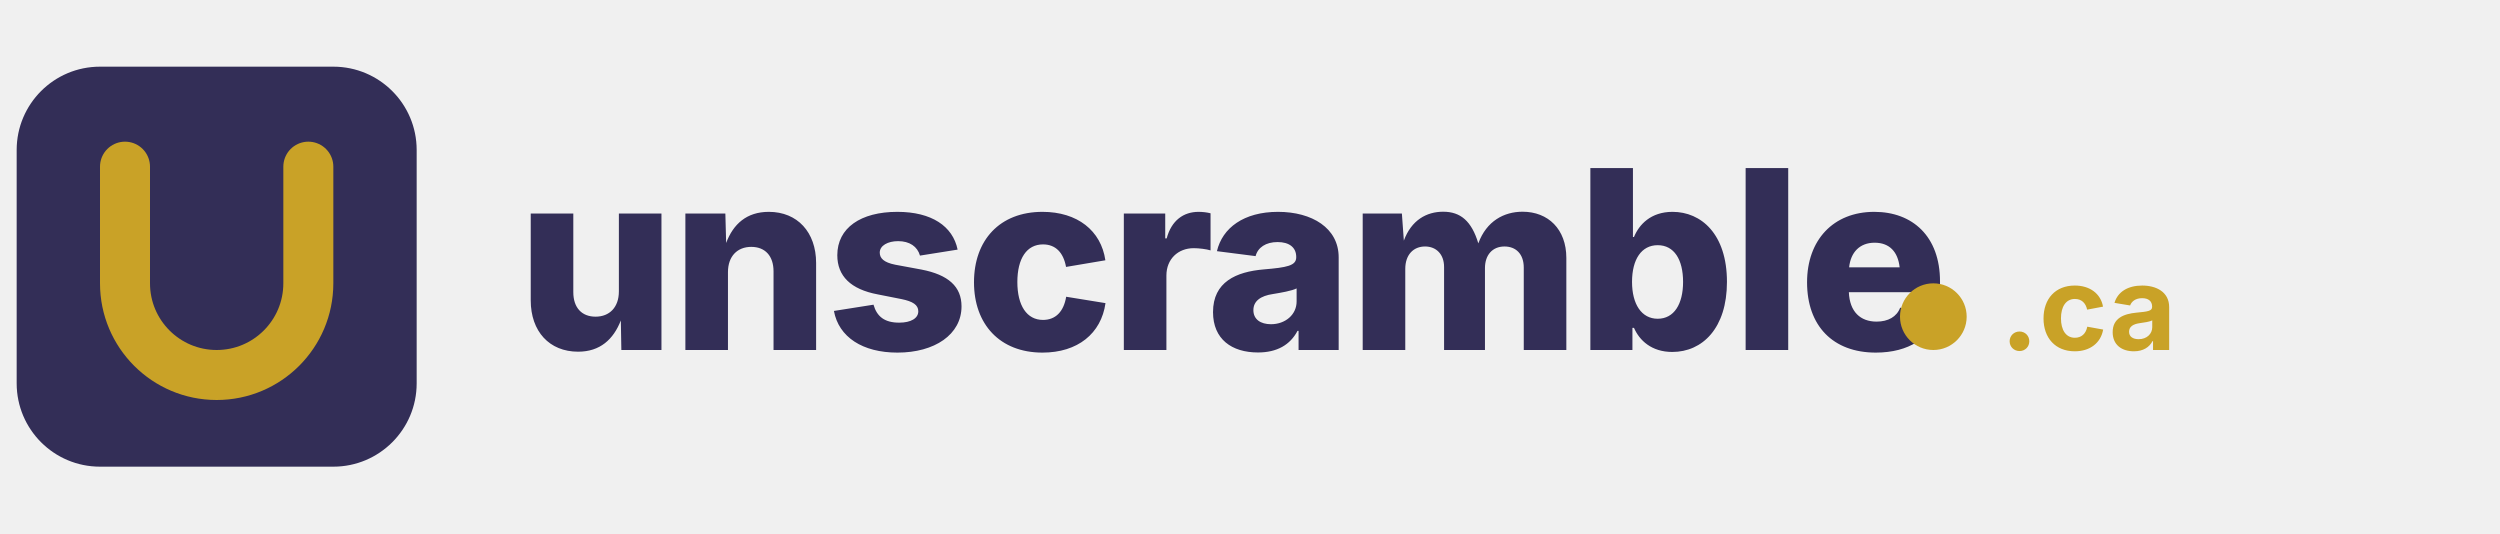
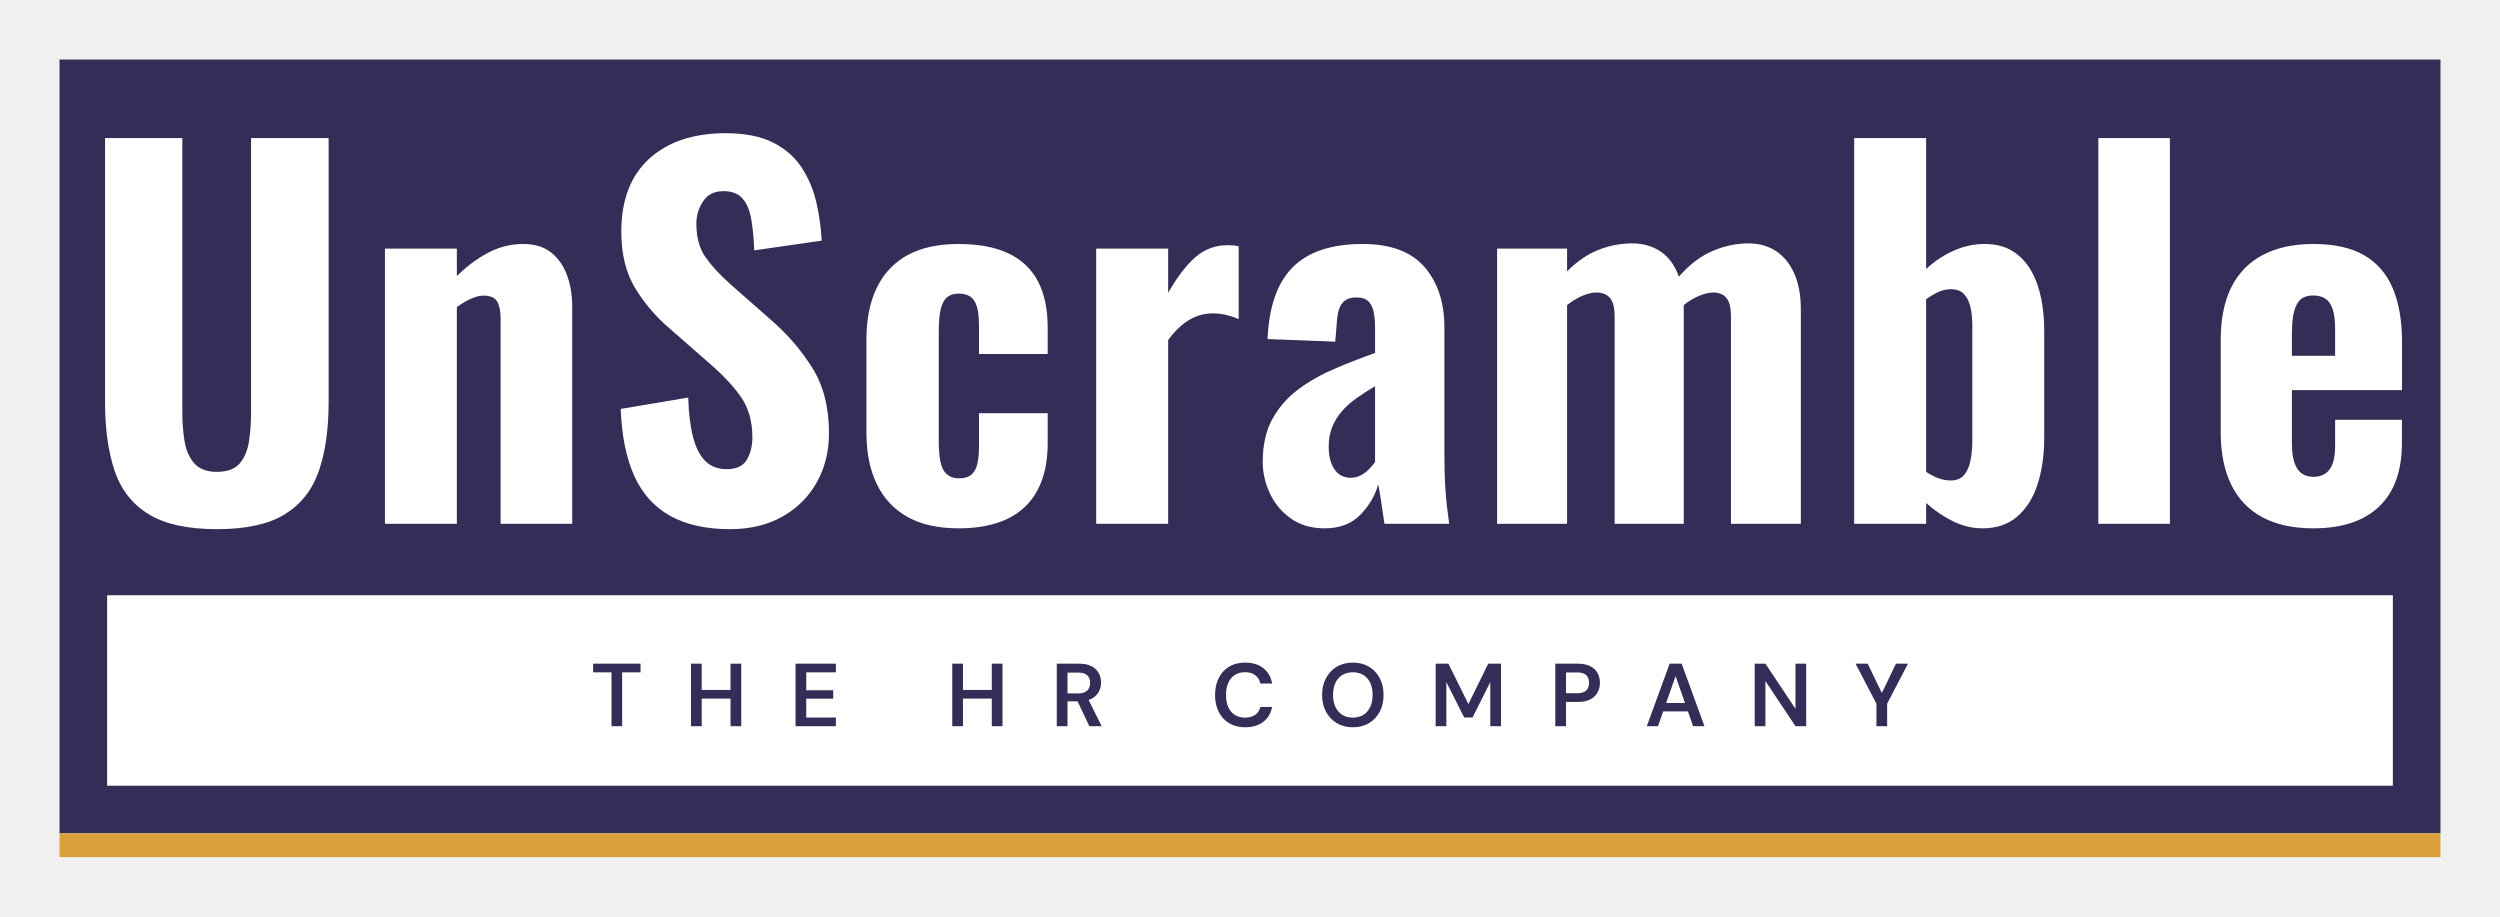
- <svg xmlns="http://www.w3.org/2000/svg" width="300" height="64" viewBox="0 0 300 64">
-   <rect x="2" y="8" width="48" height="48" rx="10" fill="#332E57" />
-   <path d="M15 20v14a11 11 0 0 0 22 0V20" fill="none" stroke="#C9A227" stroke-width="6" stroke-linecap="round" />
-   <text x="62" y="42" font-family="Inter,Segoe UI,Arial,sans-serif" font-size="30" font-weight="800" fill="#332E57" letter-spacing="-0.5">unscramble</text>
-   <circle cx="232" cy="38" r="4" fill="#C9A227" />
-   <text x="240" y="42" font-family="Inter,Segoe UI,Arial,sans-serif" font-size="14" font-weight="700" fill="#C9A227">.ca</text>
+ <svg xmlns="http://www.w3.org/2000/svg" viewBox="0 0 420 154" width="420" height="154">
+   <rect x="10" y="10" width="400" height="130" fill="#332E57" />
+   <path fill="#FFFFFF" d="M36.44 88.90Q29.09 88.90 24.98 86.39Q20.87 83.87 19.26 79.11Q17.65 74.34 17.65 67.54V23.20H30.63V69.33Q30.63 71.79 31.00 74.09Q31.38 76.40 32.63 77.83Q33.88 79.27 36.44 79.27Q39.08 79.27 40.29 77.83Q41.50 76.40 41.84 74.09Q42.18 71.79 42.18 69.33V23.20H55.21V67.54Q55.21 74.34 53.57 79.11Q51.93 83.87 47.86 86.39Q43.80 88.90 36.44 88.90ZM64.67 88.0V41.76H76.75V46.38Q79.26 43.90 82.03 42.45Q84.80 40.99 87.91 40.99Q90.77 40.99 92.56 42.40Q94.36 43.81 95.24 46.19Q96.13 48.57 96.13 51.50V88.0H84.10V53.48Q84.10 51.63 83.51 50.64Q82.91 49.66 81.24 49.66Q80.30 49.66 79.12 50.19Q77.94 50.71 76.75 51.60V88.0ZM122.62 88.90Q116.64 88.90 112.64 86.69Q108.63 84.48 106.59 80.02Q104.54 75.56 104.28 68.70L115.62 66.79Q115.74 70.80 116.45 73.50Q117.16 76.19 118.55 77.51Q119.93 78.82 122.05 78.82Q124.56 78.82 125.48 77.21Q126.40 75.60 126.40 73.49Q126.40 69.41 124.46 66.66Q122.53 63.92 119.30 61.14L112.57 55.25Q109.00 52.20 106.69 48.38Q104.38 44.55 104.38 38.92Q104.38 30.92 109.09 26.65Q113.80 22.38 121.91 22.38Q126.82 22.38 129.93 23.98Q133.04 25.58 134.75 28.26Q136.46 30.94 137.17 34.10Q137.89 37.26 138.04 40.43L126.71 42.06Q126.60 39.12 126.22 36.88Q125.85 34.64 124.77 33.38Q123.70 32.11 121.53 32.11Q119.24 32.11 118.12 33.82Q116.99 35.52 116.99 37.60Q116.99 41.06 118.56 43.26Q120.13 45.47 122.81 47.84L129.36 53.60Q133.48 57.12 136.38 61.65Q139.27 66.19 139.27 72.77Q139.27 77.38 137.21 81.05Q135.14 84.72 131.41 86.81Q127.68 88.90 122.62 88.90ZM161.04 88.76Q155.86 88.76 152.44 86.83Q149.01 84.89 147.29 81.30Q145.56 77.71 145.56 72.69V57.08Q145.56 51.93 147.30 48.34Q149.03 44.76 152.45 42.87Q155.88 40.99 161.04 40.99Q166.01 40.99 169.34 42.53Q172.67 44.08 174.34 47.19Q176.01 50.31 176.01 55.05V59.47H164.47V54.71Q164.47 52.62 164.10 51.46Q163.73 50.29 162.97 49.81Q162.22 49.32 161.05 49.32Q159.85 49.32 159.11 49.94Q158.37 50.55 158.04 51.95Q157.71 53.35 157.71 55.82V74.03Q157.71 77.75 158.55 79.06Q159.39 80.36 161.13 80.36Q162.41 80.36 163.13 79.80Q163.84 79.24 164.16 78.07Q164.47 76.89 164.47 75.07V69.42H176.01V74.51Q176.01 79.15 174.30 82.35Q172.59 85.56 169.26 87.16Q165.93 88.76 161.04 88.76ZM184.16 88.0V41.76H196.25V49.20Q198.56 45.15 200.87 43.17Q203.17 41.19 206.24 41.19Q206.81 41.19 207.25 41.23Q207.68 41.26 208.10 41.40V53.61Q207.20 53.21 206.09 52.93Q204.98 52.65 203.76 52.65Q201.57 52.65 199.71 53.79Q197.85 54.93 196.25 57.13V88.0ZM222.55 88.76Q219.20 88.76 216.87 87.11Q214.54 85.45 213.34 82.89Q212.14 80.32 212.14 77.60Q212.14 73.28 213.80 70.32Q215.46 67.36 218.20 65.35Q220.94 63.34 224.29 61.92Q227.64 60.49 231.01 59.30V54.95Q231.01 53.41 230.75 52.30Q230.50 51.18 229.84 50.58Q229.19 49.97 227.88 49.97Q226.62 49.97 225.92 50.52Q225.22 51.07 224.93 52.04Q224.64 53.02 224.58 54.26L224.32 57.40L212.95 56.96Q213.30 48.77 217.19 44.88Q221.09 40.99 228.94 40.99Q235.95 40.99 239.30 44.84Q242.66 48.70 242.66 55.06V76.56Q242.66 79.29 242.78 81.41Q242.90 83.54 243.10 85.16Q243.30 86.79 243.46 88.0H232.59Q232.35 86.27 232.02 84.16Q231.70 82.04 231.54 81.38Q230.74 84.23 228.52 86.50Q226.30 88.76 222.55 88.76ZM226.92 80.27Q227.82 80.27 228.60 79.86Q229.37 79.46 230.00 78.82Q230.63 78.18 231.01 77.62V64.88Q229.32 65.88 227.88 66.90Q226.43 67.93 225.40 69.14Q224.36 70.34 223.79 71.78Q223.22 73.21 223.22 75.02Q223.22 77.45 224.20 78.86Q225.17 80.27 226.92 80.27ZM251.51 88.0V41.76H263.27V45.59Q265.78 43.07 268.54 41.98Q271.31 40.89 274.21 40.89Q276.96 40.89 279.00 42.27Q281.04 43.64 282.05 46.48Q284.71 43.44 287.70 42.17Q290.68 40.89 293.75 40.89Q296.37 40.89 298.34 42.16Q300.30 43.43 301.42 45.92Q302.54 48.40 302.54 51.99V88.0H290.80V53.18Q290.80 50.95 290.03 50.04Q289.27 49.14 287.81 49.14Q286.80 49.14 285.45 49.70Q284.10 50.26 282.87 51.26Q282.87 51.45 282.87 51.62Q282.87 51.78 282.87 51.99V88.0H271.26V53.18Q271.26 50.95 270.46 50.04Q269.66 49.14 268.20 49.14Q267.13 49.14 265.82 49.70Q264.51 50.26 263.27 51.26V88.0ZM333.06 88.76Q330.52 88.76 328.12 87.58Q325.72 86.41 323.59 84.51V88.0H311.50V23.20H323.59V45.18Q325.80 43.17 328.30 42.08Q330.79 40.99 333.38 40.99Q336.22 40.99 338.15 42.21Q340.08 43.43 341.25 45.51Q342.42 47.60 342.92 50.17Q343.43 52.74 343.43 55.39V73.45Q343.43 77.89 342.32 81.34Q341.20 84.79 338.91 86.77Q336.62 88.76 333.06 88.76ZM327.71 80.72Q329.20 80.72 329.97 79.80Q330.74 78.89 331.04 77.38Q331.35 75.87 331.35 74.02V54.63Q331.35 52.95 331.03 51.58Q330.71 50.21 329.95 49.40Q329.19 48.59 327.77 48.59Q326.60 48.59 325.56 49.09Q324.52 49.59 323.59 50.28V79.27Q324.52 79.90 325.57 80.31Q326.63 80.72 327.71 80.72ZM352.52 88.0V23.20H364.54V88.0ZM388.65 88.76Q383.53 88.76 380.06 86.89Q376.60 85.02 374.84 81.41Q373.08 77.79 373.08 72.67V57.08Q373.08 51.86 374.85 48.28Q376.62 44.71 380.12 42.85Q383.62 40.99 388.65 40.99Q393.93 40.99 397.19 42.89Q400.45 44.78 401.99 48.45Q403.54 52.12 403.54 57.43V65.54H385.04V74.50Q385.04 76.49 385.47 77.74Q385.89 79.00 386.71 79.55Q387.52 80.11 388.67 80.11Q389.83 80.11 390.64 79.57Q391.46 79.03 391.88 77.90Q392.30 76.78 392.30 74.97V70.53H403.52V74.43Q403.52 81.45 399.68 85.11Q395.84 88.76 388.65 88.76ZM385.04 59.77H392.30V55.23Q392.30 53.17 391.89 51.93Q391.47 50.69 390.66 50.17Q389.85 49.64 388.57 49.64Q387.37 49.64 386.61 50.22Q385.84 50.80 385.44 52.20Q385.04 53.60 385.04 56.15Z" />
+   <rect x="18" y="100" width="384" height="32" fill="#FFFFFF" />
+   <path fill="#332E57" d="M102.73 122.0V112.95H99.64V111.5H107.61V112.95H104.52V122.0ZM122.73 122.0V111.5H124.53V122.0ZM116.09 122.0V111.5H117.89V122.0ZM117.62 117.37V115.91H123.06V117.37ZM133.65 122.0V111.5H140.43V112.95H135.45V115.97H139.98V117.38H135.45V120.54H140.43V122.0ZM166.62 122.0V111.5H168.42V122.0ZM159.98 122.0V111.5H161.78V122.0ZM161.51 117.37V115.91H166.95V117.37ZM177.54 122.0V111.5H181.30Q182.56 111.5 183.37 111.92Q184.19 112.35 184.58 113.07Q184.98 113.78 184.98 114.67Q184.98 115.51 184.59 116.23Q184.20 116.95 183.38 117.39Q182.56 117.82 181.27 117.82H179.34V122.0ZM183.01 122.0 180.81 117.36H182.77L185.08 122.0ZM179.34 116.49H181.19Q182.19 116.49 182.66 116.00Q183.14 115.51 183.14 114.72Q183.14 113.93 182.67 113.47Q182.21 113.00 181.18 113.00H179.34ZM209.17 122.18Q207.61 122.18 206.48 121.49Q205.35 120.81 204.74 119.59Q204.13 118.37 204.13 116.76Q204.13 115.14 204.74 113.92Q205.35 112.69 206.48 112.00Q207.61 111.32 209.17 111.32Q211.04 111.32 212.23 112.24Q213.42 113.16 213.72 114.83H211.75Q211.54 113.95 210.89 113.44Q210.24 112.93 209.15 112.93Q208.17 112.93 207.45 113.40Q206.73 113.86 206.35 114.71Q205.97 115.57 205.97 116.76Q205.97 117.94 206.35 118.79Q206.73 119.65 207.45 120.10Q208.17 120.56 209.15 120.56Q210.24 120.56 210.89 120.08Q211.54 119.61 211.75 118.76H213.72Q213.42 120.36 212.23 121.27Q211.04 122.18 209.17 122.18ZM227.27 122.18Q225.75 122.18 224.58 121.49Q223.42 120.80 222.77 119.58Q222.11 118.36 222.11 116.75Q222.11 115.14 222.77 113.92Q223.42 112.7 224.58 112.00Q225.75 111.32 227.27 111.32Q228.82 111.32 229.98 112.00Q231.15 112.7 231.79 113.92Q232.44 115.14 232.44 116.75Q232.44 118.36 231.79 119.58Q231.15 120.80 229.98 121.49Q228.82 122.18 227.27 122.18ZM227.28 120.56Q228.28 120.56 229.03 120.10Q229.78 119.64 230.19 118.78Q230.60 117.93 230.60 116.75Q230.60 115.56 230.19 114.70Q229.78 113.85 229.03 113.39Q228.28 112.94 227.28 112.94Q226.27 112.94 225.52 113.39Q224.78 113.85 224.36 114.70Q223.95 115.56 223.95 116.75Q223.95 117.93 224.36 118.78Q224.78 119.64 225.52 120.10Q226.27 120.56 227.28 120.56ZM241.19 122.0V111.5H243.33L246.69 118.28L250.02 111.5H252.17V122.0H250.37V114.59L247.39 120.53H245.98L242.99 114.60V122.0ZM261.29 122.0V111.5H265.07Q266.34 111.5 267.16 111.92Q267.99 112.35 268.39 113.07Q268.79 113.80 268.79 114.72Q268.79 115.59 268.40 116.31Q268.01 117.04 267.19 117.49Q266.36 117.93 265.07 117.93H263.09V122.0ZM263.09 116.46H264.97Q266.04 116.46 266.50 115.99Q266.96 115.51 266.96 114.72Q266.96 113.89 266.50 113.43Q266.04 112.97 264.97 112.97H263.09ZM276.66 122.0 280.50 111.5H282.52L286.35 122.0H284.44L281.50 113.59L278.54 122.0ZM278.37 119.52 278.86 118.10H284.03L284.51 119.52ZM294.79 122.0V111.5H296.59L301.64 119.08V111.5H303.44V122.0H301.64L296.59 114.42V122.0ZM315.24 122.0V118.22L311.73 111.5H313.77L316.35 116.83H315.96L318.52 111.5H320.54L317.04 118.22V122.0Z" />
+   <rect x="10" y="140" width="400" height="4" fill="#D9A03C" />
</svg>
